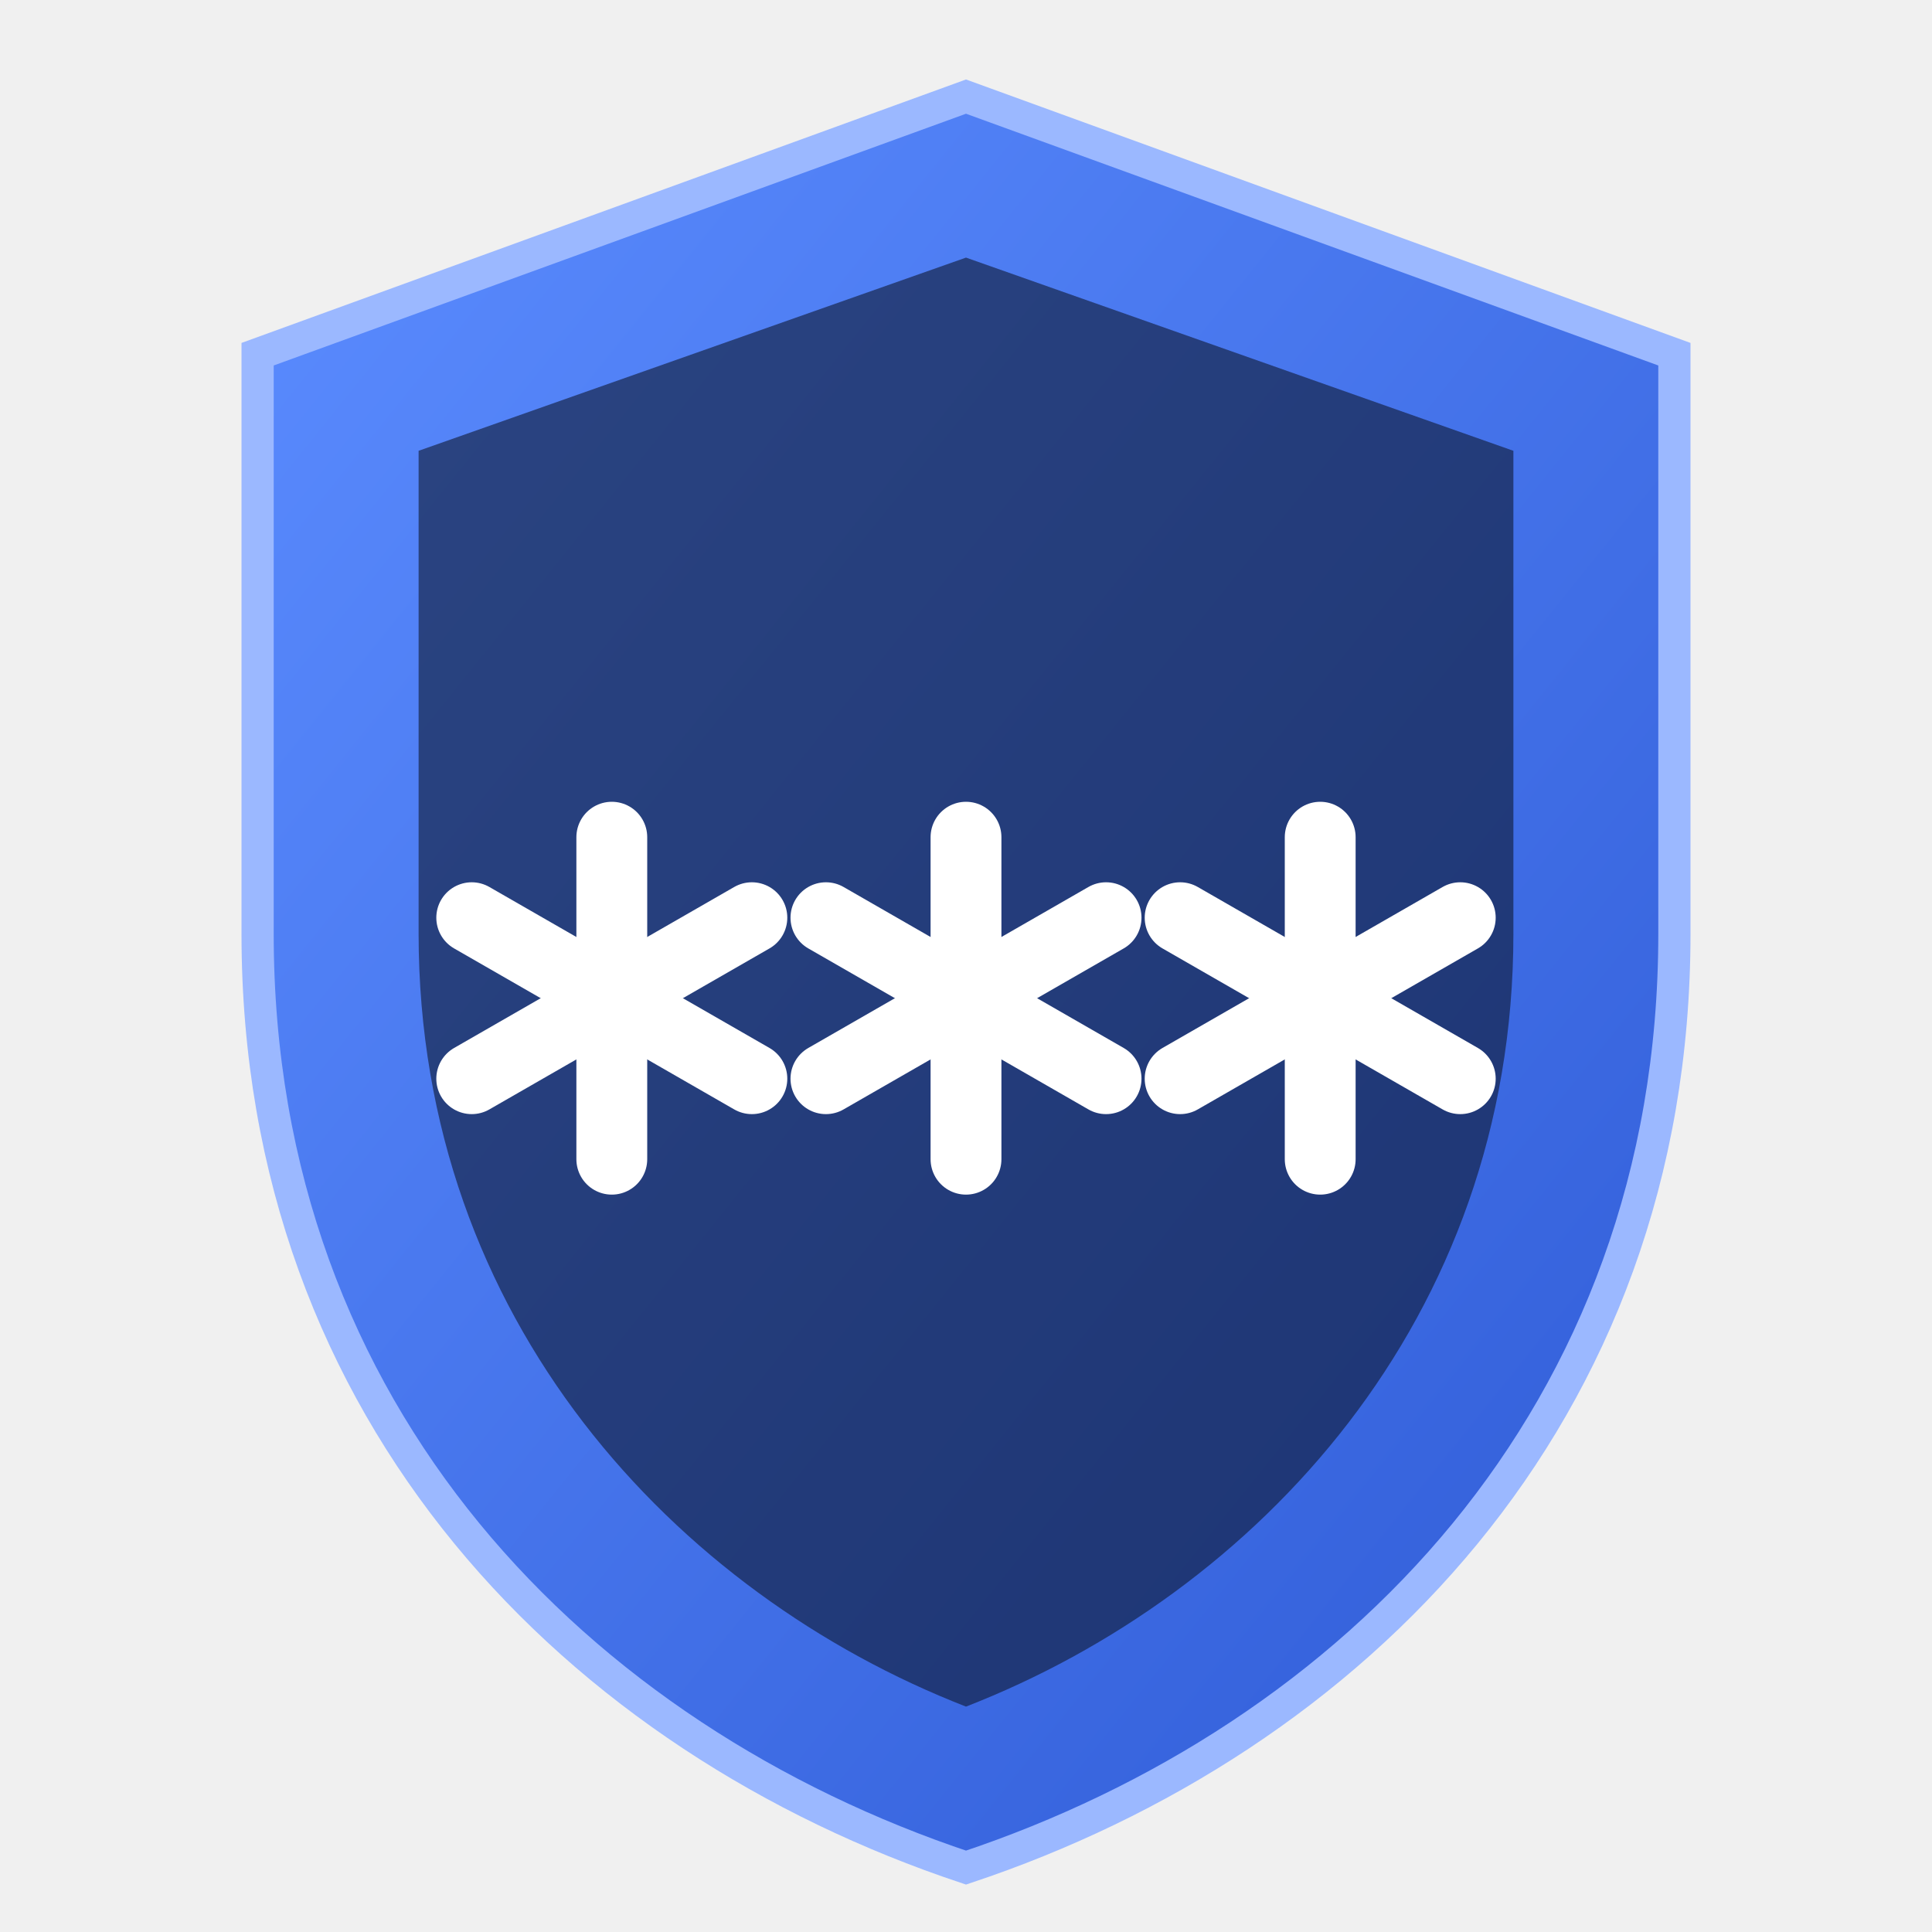
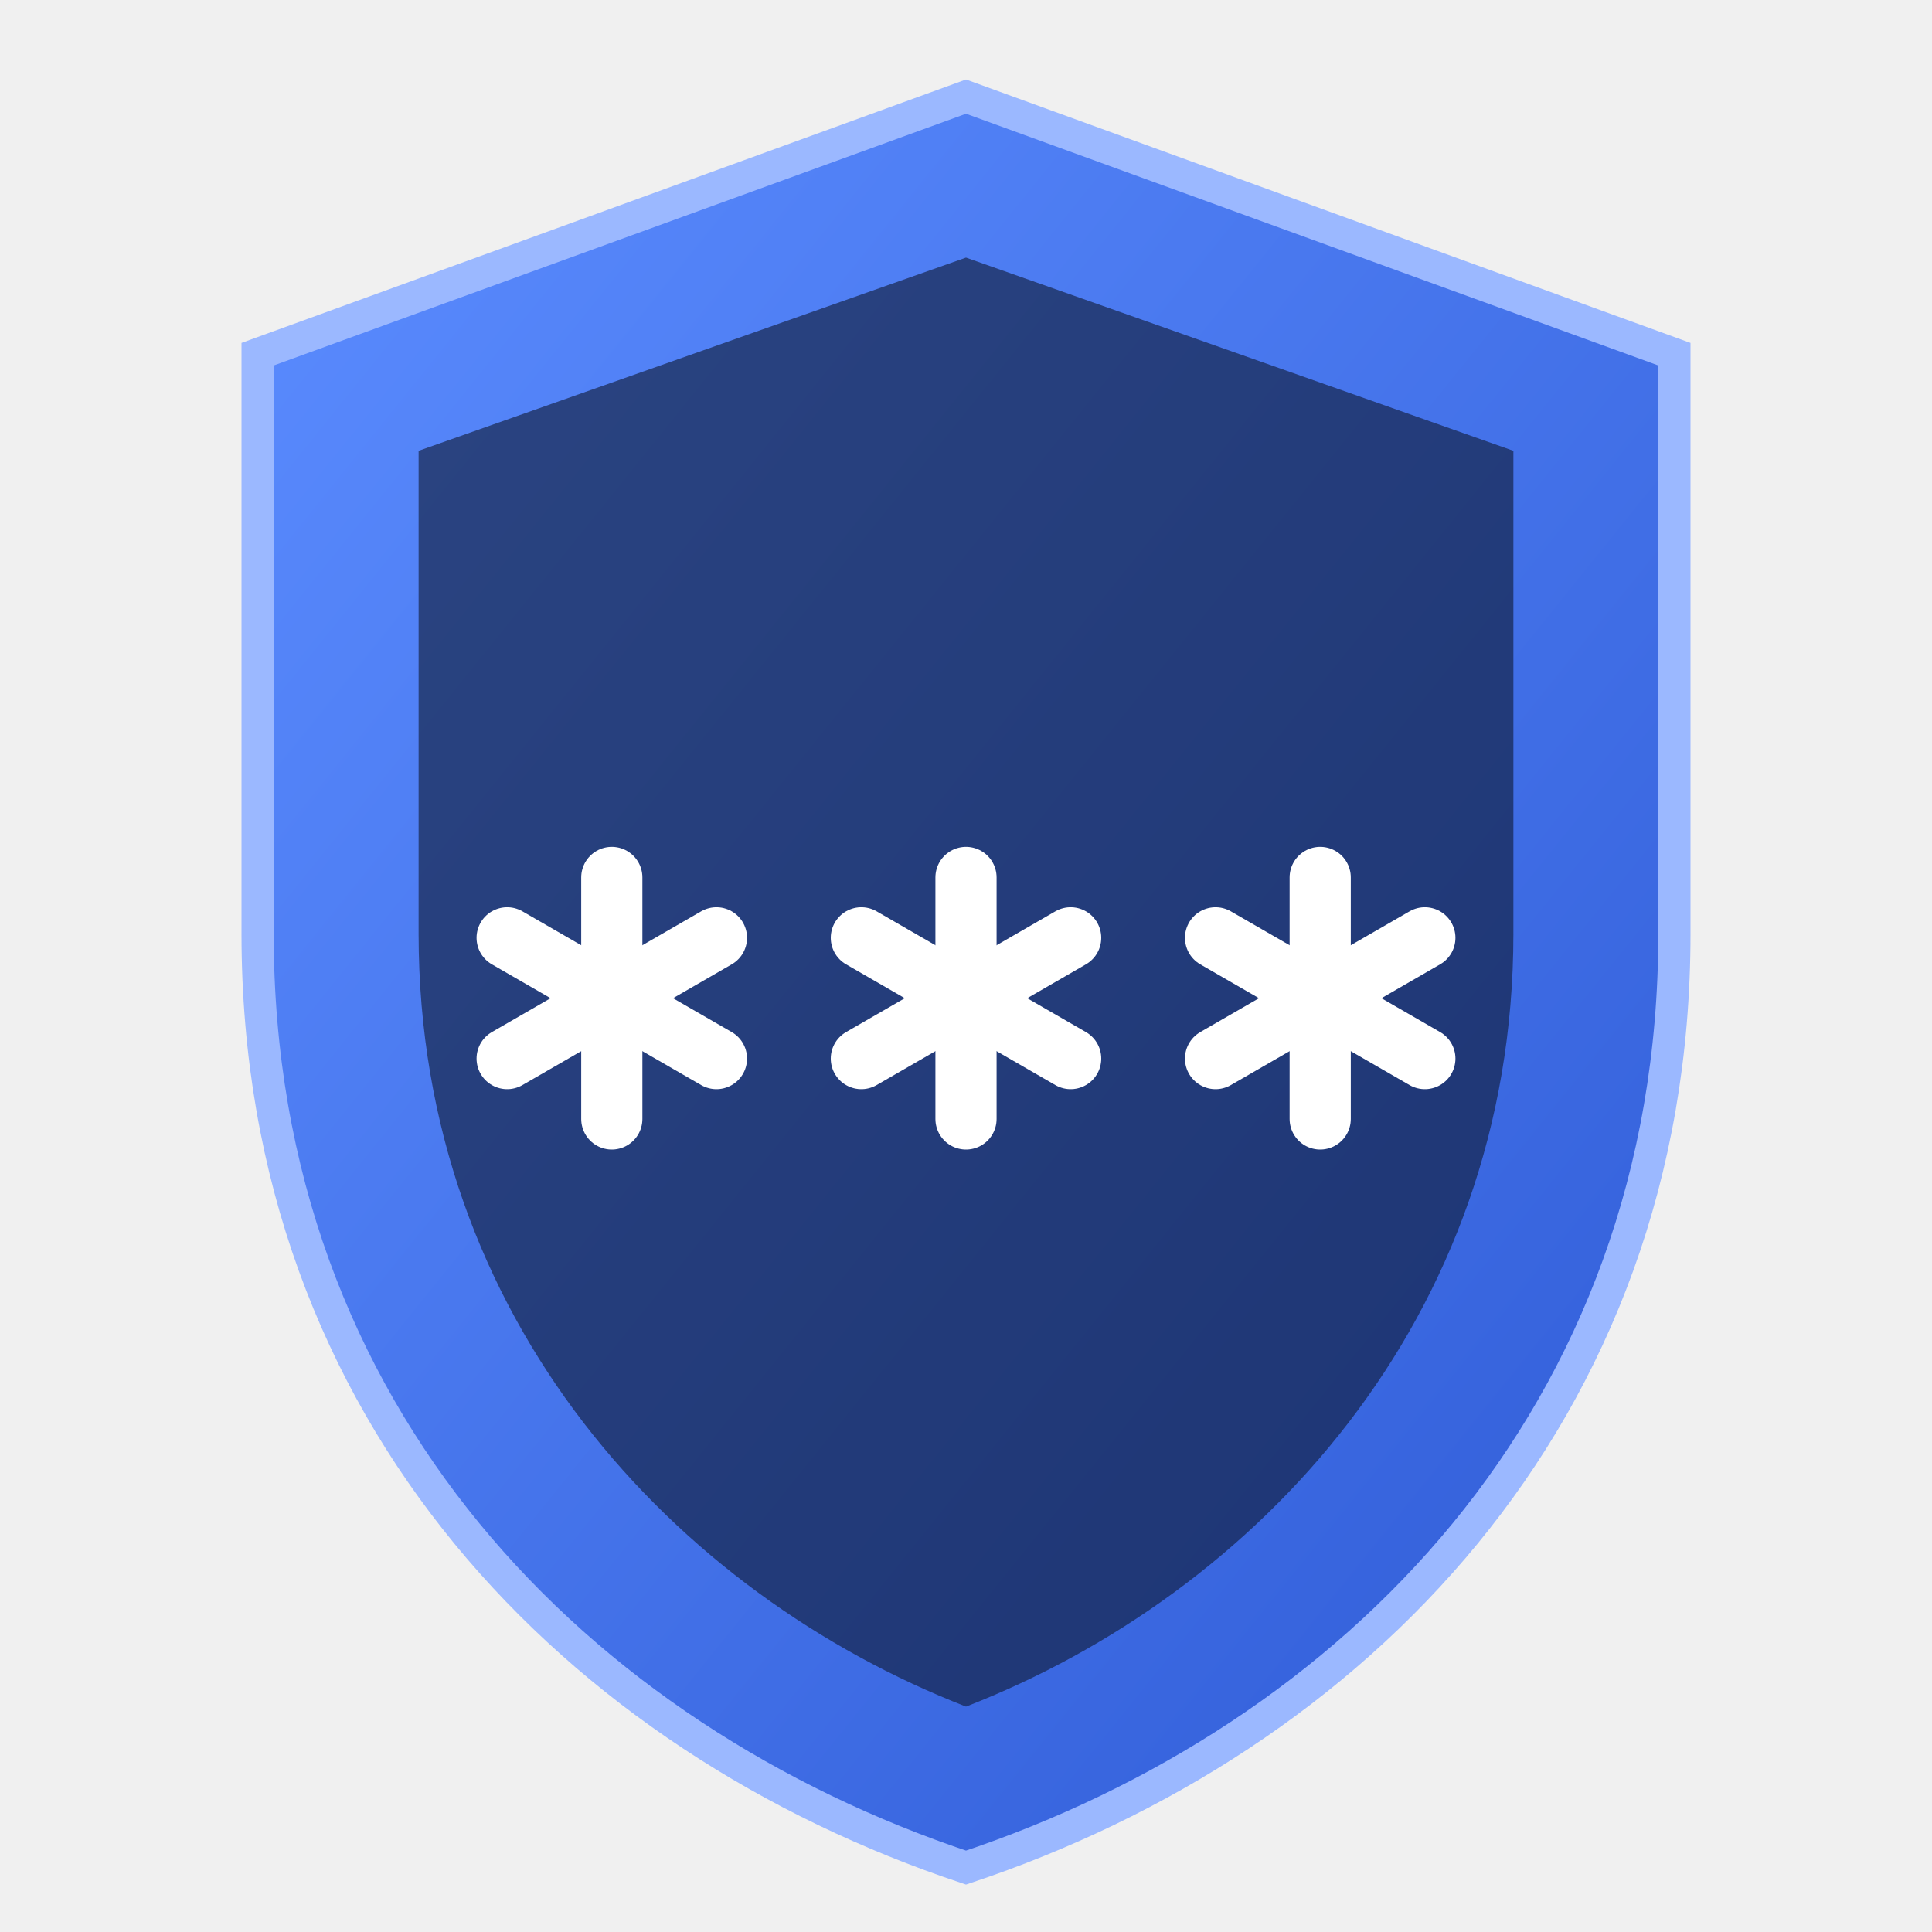
<svg xmlns="http://www.w3.org/2000/svg" viewBox="0 0 120 120" width="120" height="120" role="img" aria-label="SCDLP shield">
  <defs>
    <linearGradient id="g" x1="0" y1="0" x2="1" y2="1">
      <stop offset="0" stop-color="#5b8cff" />
      <stop offset="1" stop-color="#2f5bd6" />
    </linearGradient>
  </defs>
  <path d="M60 6 L104 22 V58 C104 88 84 108 60 116 C36 108 16 88 16 58 V22 Z" fill="url(#g)" stroke="#9bb8ff" stroke-width="2" />
  <path d="M60 16 L94 28 V58 C94 82 78 99 60 106 C42 99 26 82 26 58 V28 Z" fill="#0e1730" opacity="0.6" />
-   <g stroke="#ffffff" stroke-width="4.4" stroke-linecap="round">
-     <line x1="38" y1="52" x2="38" y2="72" />
-     <line x1="29.3" y1="67" x2="46.7" y2="57" />
-     <line x1="46.7" y1="67" x2="29.3" y2="57" />
-     <line x1="60" y1="52" x2="60" y2="72" />
-     <line x1="51.3" y1="67" x2="68.7" y2="57" />
-     <line x1="68.7" y1="67" x2="51.3" y2="57" />
-     <line x1="82" y1="52" x2="82" y2="72" />
-     <line x1="73.3" y1="67" x2="90.7" y2="57" />
-     <line x1="90.7" y1="67" x2="73.3" y2="57" />
+   <g stroke="#ffffff" stroke-width="3.8" stroke-linecap="round">
+     <line x1="38" y1="54.5" x2="38" y2="69.5" />
+     <line x1="31.5" y1="65.75" x2="44.5" y2="58.25" />
+     <line x1="44.5" y1="65.75" x2="31.5" y2="58.25" />
+     <line x1="60" y1="54.5" x2="60" y2="69.5" />
+     <line x1="53.5" y1="65.75" x2="66.5" y2="58.25" />
+     <line x1="66.5" y1="65.75" x2="53.5" y2="58.25" />
+     <line x1="82" y1="54.5" x2="82" y2="69.5" />
+     <line x1="75.5" y1="65.75" x2="88.5" y2="58.25" />
+     <line x1="88.5" y1="65.75" x2="75.5" y2="58.25" />
  </g>
</svg>
